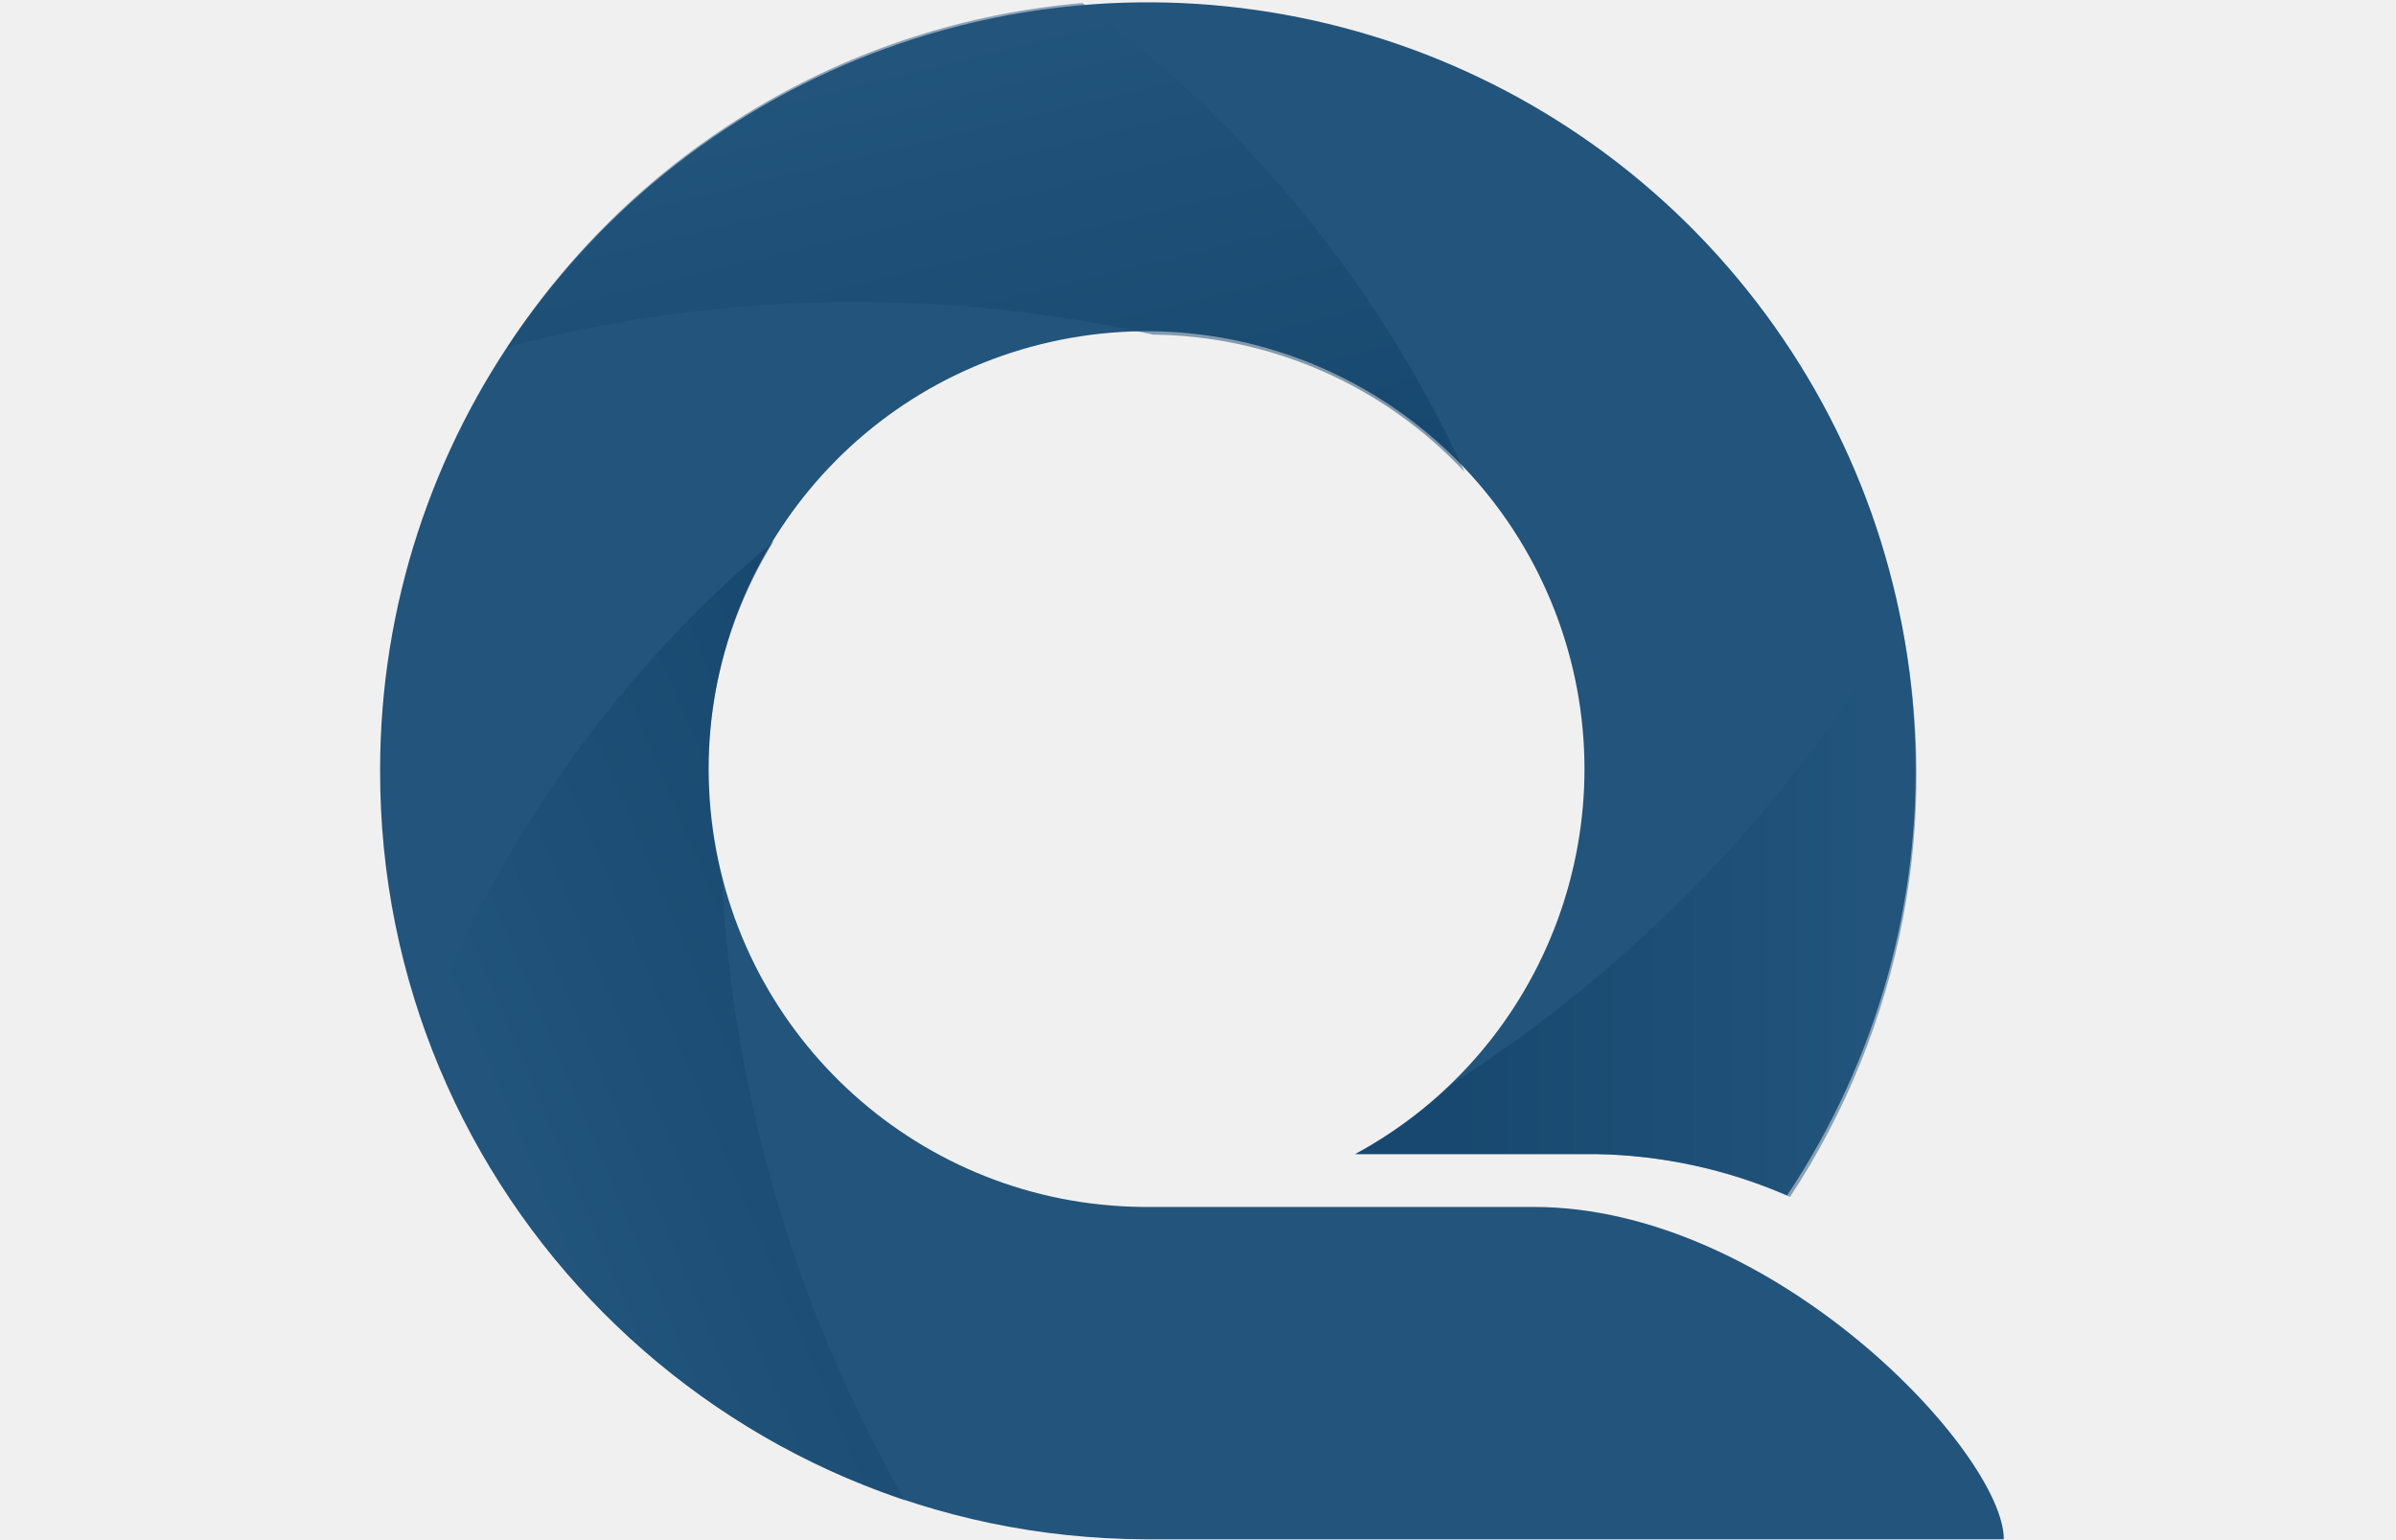
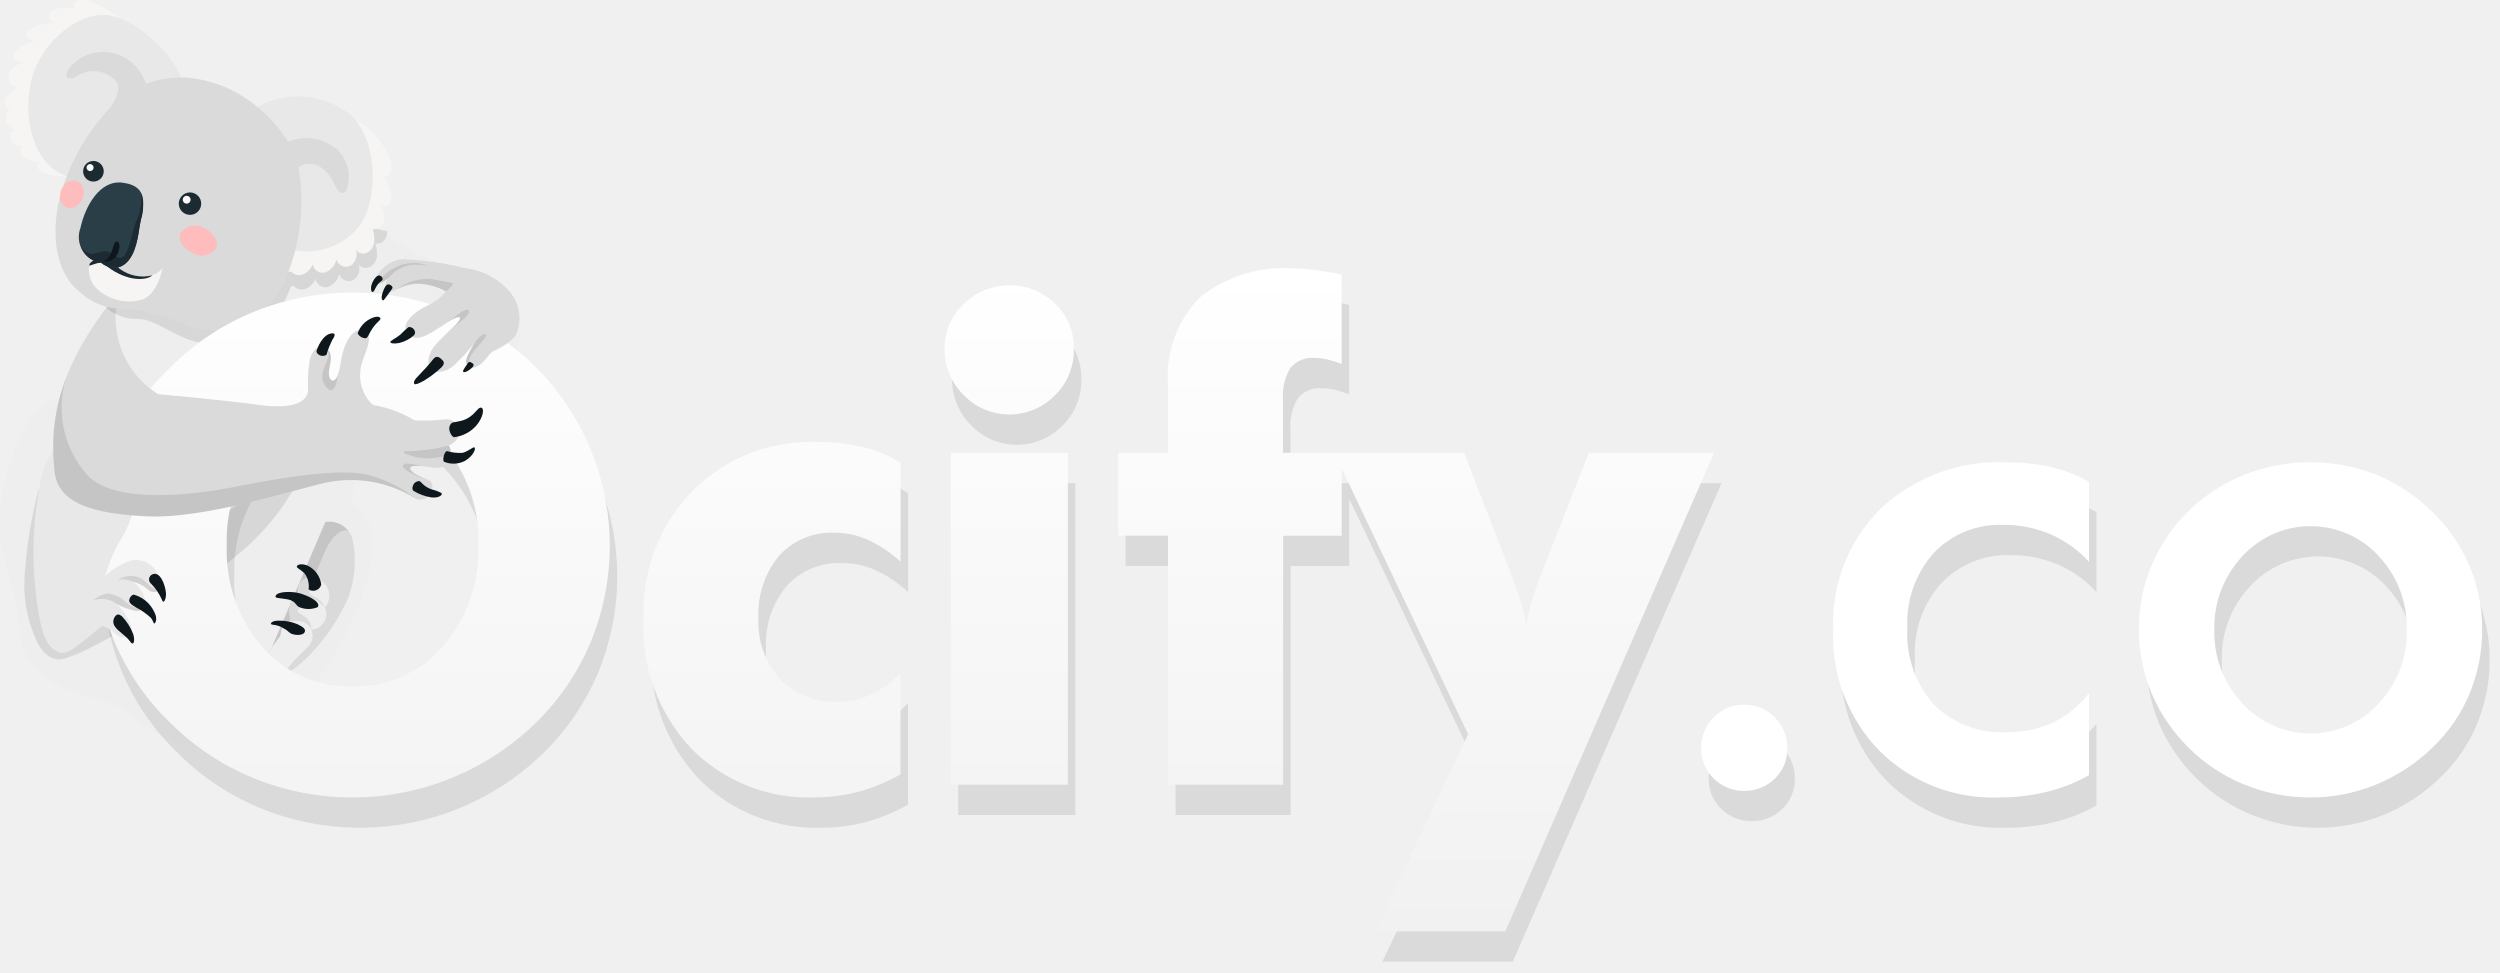
- <svg xmlns="http://www.w3.org/2000/svg" xmlns:xlink="http://www.w3.org/1999/xlink" width="40" height="25.7" viewBox="0 0 40 25.7">
+ <svg xmlns="http://www.w3.org/2000/svg" width="121.195" height="47.124" viewBox="0 0 121.195 47.124">
  <defs>
-     <linearGradient id="linear-gradient" x1="0.906" y1="0.743" x2="0.193" y2="0.743" gradientUnits="objectBoundingBox">
-       <stop offset="0" stop-color="#22547c" />
-       <stop offset="1" stop-color="#0e3c61" />
+     <linearGradient id="linear-gradient" x1="0.5" x2="0.5" y2="1" gradientUnits="objectBoundingBox">
+       <stop offset="0" stop-color="#fff" />
+       <stop offset="1" stop-color="#f1f1f1" />
    </linearGradient>
-     <linearGradient id="linear-gradient-2" x1="0.367" y1="0.156" x2="0.779" y2="0.997" xlink:href="#linear-gradient" />
-     <linearGradient id="linear-gradient-3" x1="0.26" y1="0.715" x2="0.846" y2="0.216" xlink:href="#linear-gradient" />
  </defs>
-   <g id="oc_logo1" data-name="oc logo1" transform="translate(16924 -4360)">
-     <rect id="Rectangle_165" data-name="Rectangle 165" width="40" height="25.7" transform="translate(-16924 4360)" fill="#e2c756" opacity="0" />
-     <g id="Group_16418" data-name="Group 16418" transform="translate(-16917.654 4360)">
-       <g id="Group_16370" data-name="Group 16370" transform="translate(0 0)">
-         <path id="Union_161" data-name="Union 161" d="M12.825,25.7h0ZM0,12.85a12.818,12.818,0,1,1,23.489,7.109,8.4,8.4,0,0,0-3.2-.69H16.277a7.31,7.31,0,1,0-3.555.882h6.534c4.015,0,7.851,4.117,7.851,5.549H12.774A12.818,12.818,0,0,1,0,12.85Z" fill="#22547c" />
-         <path id="Path_4453" data-name="Path 4453" d="M10721.249,13446.667a12.814,12.814,0,0,0,1.841-9.667,23.133,23.133,0,0,1-7.479,7.775,7.526,7.526,0,0,1-1.61,1.176h4A8.229,8.229,0,0,1,10721.249,13446.667Z" transform="translate(-10697.711 -13426.683)" opacity="0.49" fill="url(#linear-gradient)" />
-         <path id="Path_4455" data-name="Path 4455" d="M9615.6,12634a12.748,12.748,0,0,0-9.6,5.741,22.838,22.838,0,0,1,10.778-.205,7.235,7.235,0,0,1,5.2,2.289A20.174,20.174,0,0,0,9615.6,12634Z" transform="translate(-9603.875 -12633.949)" opacity="0.49" fill="url(#linear-gradient-2)" />
-         <path id="Path_4456" data-name="Path 4456" d="M9499,13345.158a12.86,12.86,0,0,0,8,7.852,23.4,23.4,0,0,1-3.057-10.4,7.245,7.245,0,0,1,.871-5.614A19.88,19.88,0,0,0,9499,13345.158Z" transform="translate(-9498.241 -13327.961)" opacity="0.49" fill="url(#linear-gradient-3)" />
+   <g id="Group_44236" data-name="Group 44236" transform="translate(-40.524 -5.54)">
+     <g id="Group_42995" data-name="Group 42995" transform="translate(40.524 5.54)">
+       <g id="Group_42982" data-name="Group 42982" transform="translate(0.229 0)">
+         <path id="Path_19328" data-name="Path 19328" d="M581.465,1235.666a4.05,4.05,0,0,0-1.541-.841.991.991,0,0,0-.321-.03.392.392,0,0,0-.277.148.248.248,0,0,0,0,.3,1.687,1.687,0,0,0-.989.016.364.364,0,0,0-.245.3c0,.177.176.308.325.36a2.319,2.319,0,0,0-1.226.285.377.377,0,0,0-.183.173.278.278,0,0,0,.195.331.8.8,0,0,0,.424-.014,2.678,2.678,0,0,0-1.033.459.443.443,0,0,0-.227.343.324.324,0,0,0,.263.271.957.957,0,0,0,.4-.025,2.041,2.041,0,0,0-.616.291.694.694,0,0,0-.292.587.427.427,0,0,0,.467.389c-.218.157-.286.2-.42.315a.6.6,0,0,0-.236.447c0,.174.186.342.344.273a.559.559,0,0,0,.215,1.048c-.221.07-.374.254-.286.468a.6.6,0,0,0,.6.3.329.329,0,0,0,.046.552,1.362,1.362,0,0,0,.74.251.277.277,0,0,0,.01.37.7.7,0,0,0,.355.189,3.537,3.537,0,0,0,1.086.133Z" transform="translate(-575.933 -1234.793)" fill="#f6f5f4" fill-rule="evenodd" />
+         <path id="Path_19329" data-name="Path 19329" d="M585.022,1239.046c-.116-.936-1.839-2.774-3.345-3.136s-3.533,1.254-3.951,3.251.293,4.133,1.848,4.537a17.851,17.851,0,0,1,5.448-4.652Z" transform="translate(-576.467 -1235.133)" fill="#e8e8e8" fill-rule="evenodd" />
+         <path id="Path_19330" data-name="Path 19330" d="M580.548,1239.169a2.147,2.147,0,0,1,2.737-.328c.8.512,1.53,2.065.561,3.048s-2.287,1.193-2.44.995,1.814-2.208,1.376-2.907a1.445,1.445,0,0,0-1.954-.307C580.39,1239.926,580.117,1239.7,580.548,1239.169Z" transform="translate(-577.334 -1235.973)" fill="#dadada" fill-rule="evenodd" />
+       </g>
+       <path id="Path_19331" data-name="Path 19331" d="M597.408,1259.251c1.834-.9,1.836-1.962,2.61-2.267s1.034-1.247.671-2.559c-1-2.266-2.737-1.472-4.94-2.632-1.685-.888-3.15-2.274-5.611-2.109-1.666.113-7.087,1.2-8.866,4.7a21.96,21.96,0,0,0-2,4.679s-.279-.455-1.289-.1-2.3,3.391-2.386,5.6.747,3.42.867,4.629.017,2.063,1.234,3.067,3.292,1.217,3.857,1.645,2.2,1.934,3.762,1.784a2.679,2.679,0,0,0,1.053-.247,10.569,10.569,0,0,0,4.416-2.7c1.613-1.854,4.392-7.55,1.8-8.832a19.874,19.874,0,0,0,.414-2.087c.092-.636,1.025-1.557,1.025-2.257C594.03,1257.761,595.573,1260.15,597.408,1259.251Z" transform="translate(-575.597 -1239.536)" fill="#eeeeef" fill-rule="evenodd" />
+       <path id="Path_19332" data-name="Path 19332" d="M598.331,1260.956a7.467,7.467,0,0,0-1.34-5.7,9.482,9.482,0,0,1,2.064,2.611l3.085-4.939Z" transform="translate(-582.416 -1240.572)" fill-rule="evenodd" opacity="0.1" />
+       <path id="Path_19333" data-name="Path 19333" d="M596.3,1251.96a1.476,1.476,0,0,0-.079-.62c.255.085.523-.158.567-.427a.773.773,0,0,0,.007-.173c-.729-.063-2.379-.96-3.8-1.047l-.285.446c.006-.152.008-.3.008-.453a1.284,1.284,0,0,0-.142.005c-1.666.113-7.564,1.228-9.343,4.732a1.769,1.769,0,0,0,1.4.569c.927,0,1.714.8,2.88,1.118a3.767,3.767,0,0,0,4.314-1.967,6.958,6.958,0,0,0,.3-.718.842.842,0,0,0,.143-.025.522.522,0,0,0,.606.132.906.906,0,0,0,.449-.473.479.479,0,0,0,.622.383.866.866,0,0,0,.523-.62.482.482,0,0,0,.685.295.644.644,0,0,0,.261-.758.445.445,0,0,0,.563.115A.676.676,0,0,0,596.3,1251.96Z" transform="translate(-578.029 -1239.54)" fill-rule="evenodd" opacity="0.1" />
+       <g id="Group_42983" data-name="Group 42983" transform="translate(12.468 4.669)">
+         <path id="Path_19334" data-name="Path 19334" d="M599.764,1248.591c.255.085.523-.158.566-.428a1.41,1.41,0,0,0-.177-.774.251.251,0,0,0,.349.043.469.469,0,0,0,.168-.343,1.735,1.735,0,0,0-.37-1.042c.171.056.336-.115.373-.29a1.477,1.477,0,0,0-.173-.806,4.052,4.052,0,0,0-1.612-1.689l-4.151,6.488a.848.848,0,0,0,1.069.9.523.523,0,0,0,.606.132.911.911,0,0,0,.449-.473.479.479,0,0,0,.622.382.867.867,0,0,0,.524-.62.481.481,0,0,0,.684.3.644.644,0,0,0,.261-.758.445.445,0,0,0,.564.116.676.676,0,0,0,.324-.513A1.465,1.465,0,0,0,599.764,1248.591Z" transform="translate(-594.166 -1242.161)" fill="#f6f5f4" fill-rule="evenodd" />
+         <path id="Path_19335" data-name="Path 19335" d="M593.9,1242.154a4.067,4.067,0,0,1,4.562.427c1.237,1.149,1.334,3.864.487,5.224a3.223,3.223,0,0,1-3.246,1.3C595.714,1247.516,595.773,1243.51,593.9,1242.154Z" transform="translate(-593.9 -1241.646)" fill="#e8e8e8" fill-rule="evenodd" />
+         <path id="Path_19336" data-name="Path 19336" d="M595.664,1244.937a2.3,2.3,0,0,1,2.581.187,1.819,1.819,0,0,1,.552,1.924c-.148.411-.431.27-.623-.207-.255-.631-1.226-1.61-2.14-.414C596.031,1246.427,595.341,1245.395,595.664,1244.937Z" transform="translate(-594.435 -1242.598)" fill="#dadada" fill-rule="evenodd" />
+       </g>
+       <path id="Path_19337" data-name="Path 19337" d="M587.045,1240.531a4.747,4.747,0,0,0-4.54.946,9.929,9.929,0,0,0-2.839,5.033c-.341,1.808.043,3.4,1.036,4.184a3.187,3.187,0,0,0,2.483.836,14.123,14.123,0,0,1,3.028.893c1.688.456,3.176-.114,4.314-1.967a9.61,9.61,0,0,0,.838-5.535C591.194,1243.228,589.165,1241.068,587.045,1240.531Z" transform="translate(-576.855 -1236.555)" fill="#dadada" fill-rule="evenodd" />
+       <path id="Path_19338" data-name="Path 19338" d="M590.151,1251.946a.836.836,0,0,1-1.122.236c-.473-.2-.747-.639-.6-.975a.837.837,0,0,1,1.122-.236C590.023,1251.173,590.29,1251.607,590.151,1251.946Z" transform="translate(-579.674 -1239.914)" fill="#ffbcbc" fill-rule="evenodd" />
+       <path id="Path_19339" data-name="Path 19339" d="M581,1248.323a.727.727,0,0,1-.663.658.552.552,0,0,1-.455-.7.727.727,0,0,1,.663-.657.552.552,0,0,1,.455.7Z" transform="translate(-576.959 -1238.883)" fill="#ffbcbc" fill-rule="evenodd" />
+       <g id="Group_42984" data-name="Group 42984" transform="translate(4.023 7.801)">
+         <path id="Path_19340" data-name="Path 19340" d="M582.468,1246.943a.5.5,0,1,1-.265-.659A.5.5,0,0,1,582.468,1246.943Z" transform="translate(-581.503 -1246.243)" fill="#1c2a32" fill-rule="evenodd" />
+         <path id="Path_19341" data-name="Path 19341" d="M582.087,1246.706a.17.17,0,1,1-.089-.222A.169.169,0,0,1,582.087,1246.706Z" transform="translate(-581.586 -1246.317)" fill="#fbf9f9" fill-rule="evenodd" />
+       </g>
+       <g id="Group_42985" data-name="Group 42985" transform="translate(8.668 9.328)">
+         <path id="Path_19342" data-name="Path 19342" d="M589.366,1249.238a.543.543,0,1,1-.287-.709.543.543,0,0,1,.287.709Z" transform="translate(-588.322 -1248.484)" fill="#1c2a32" fill-rule="evenodd" />
+         <path id="Path_19343" data-name="Path 19343" d="M588.967,1248.989a.191.191,0,1,1,0-.146.191.191,0,0,1,0,.146Z" transform="translate(-588.41 -1248.562)" fill="#fbf9f9" fill-rule="evenodd" />
+       </g>
+       <path id="Path_19344" data-name="Path 19344" d="M583.4,1253.66c.645.494,1.741.538,2.1-.042,0,0-.233,1.311-1.01,1.552a2.316,2.316,0,0,1-2.119-.473,1.288,1.288,0,0,1-.416-1.276S582.591,1252.642,583.4,1253.66Z" transform="translate(-577.614 -1240.64)" fill="#f6f5f4" fill-rule="evenodd" />
+       <path id="Path_19345" data-name="Path 19345" d="M583.408,1253.659c-.81-1.025-1.441-.236-1.441-.236a1.007,1.007,0,0,0-.023.1,6.324,6.324,0,0,1,.627-.186,2.959,2.959,0,0,0,1.336.766c.818.189,1.1-.117,1.1-.117h0A1.892,1.892,0,0,1,583.408,1253.659Z" transform="translate(-577.62 -1240.639)" fill="#1c2a32" fill-rule="evenodd" />
+       <path id="Path_19346" data-name="Path 19346" d="M583.331,1247.787c-1.1-.147-1.814,1.146-2.039,2.193a1.254,1.254,0,0,0,1,1.687.982.982,0,0,0,.919.2c.682-.283.843-1.233.946-1.955C584.283,1249.1,584.761,1247.969,583.331,1247.787Z" transform="translate(-577.391 -1238.931)" fill="#2a3e48" fill-rule="evenodd" />
+       <path id="Path_19347" data-name="Path 19347" d="M584.246,1249.841v0a2.138,2.138,0,0,0,.015-1.3,2.671,2.671,0,0,1-.26,1.408c-.2.547-.332,1.514-.644,1.688s-.352-.233-.817-.281c-.2-.021-.377.1-.619.129a.62.62,0,0,1-.616-.493,1.163,1.163,0,0,0,1.015.918.982.982,0,0,0,.919.2c.682-.283.843-1.233.946-1.955.009-.059.02-.12.032-.182C584.229,1249.928,584.237,1249.88,584.246,1249.841Z" transform="translate(-577.417 -1239.175)" fill="#1c2a32" fill-rule="evenodd" />
+       <path id="Path_19348" data-name="Path 19348" d="M582.914,1252.951c.552-.188.447-.99.675-.964s.133.544-.093.789A.679.679,0,0,1,582.914,1252.951Z" transform="translate(-577.929 -1240.274)" fill="#0e171c" fill-rule="evenodd" />
+       <g id="Group_42986" data-name="Group 42986" transform="translate(11.927 25.284)">
+         <path id="Path_19349" data-name="Path 19349" d="M597.926,1275.91a5.036,5.036,0,0,0,.311-3.266,1.191,1.191,0,0,0-1.288-.71l-3.843,9.007a5.356,5.356,0,0,0,2.419-1.5A15.969,15.969,0,0,0,597.926,1275.91Z" transform="translate(-593.105 -1271.909)" fill="#dadada" fill-rule="evenodd" />
+         <path id="Path_19350" data-name="Path 19350" d="M598.113,1272.43a1.145,1.145,0,0,0-1.164-.5l-3.843,9.006a53.178,53.178,0,0,0,3.785-7.486C597.188,1272.667,597.842,1272.083,598.113,1272.43Z" transform="translate(-593.105 -1271.907)" fill-rule="evenodd" opacity="0.1" />
+         <path id="Path_19351" data-name="Path 19351" d="M597.926,1277.18a12.143,12.143,0,0,1-3.02,4.592c-1.142.874-1.8.435-1.8.435s1.013-2.385,1.19-2.789.478-.565.5-.828.193-.6.478-.574c0,0-.288-1.009.385-1.183,0,0-.185-.757.394-.895a.883.883,0,0,1,1.095.83c-.04.49-.233.578-.233.578a.687.687,0,0,1-.062.756.746.746,0,0,1-.583.323.769.769,0,0,1-.195.868c-.315.33-1,.914-.979,1.158S596.93,1279.286,597.926,1277.18Z" transform="translate(-593.105 -1273.185)" fill="#eeeeef" fill-rule="evenodd" />
+         <path id="Path_19352" data-name="Path 19352" d="M596.826,1276.755a1.613,1.613,0,0,0,.468.113,1.235,1.235,0,0,1,.8.479c-.109-.366-.494-.52-.622-.591s-.158-.216,0-.212c.131,0,.1-.442.087-.619a.891.891,0,0,0-.33.014C596.77,1276.053,596.8,1276.557,596.826,1276.755Z" transform="translate(-594.287 -1273.186)" fill="#dadada" fill-rule="evenodd" />
+         <path id="Path_19353" data-name="Path 19353" d="M596.789,1278.455a.651.651,0,0,1,.467.394.68.68,0,0,0-.257-.576c-.188-.172-.473-.246-.394-.385s.252-.1.4-.079-.064-.466-.064-.466l-.3-.1v.015c-.673.173-.385,1.183-.385,1.183A1.417,1.417,0,0,1,596.789,1278.455Z" transform="translate(-594.091 -1273.608)" fill="#dadada" fill-rule="evenodd" />
+         <path id="Path_19354" data-name="Path 19354" d="M597.29,1276.164a.4.4,0,0,0,.614-.237,1.191,1.191,0,0,0-.651-.91c-.357-.149-.57-.022-.53.064s.263.157.422.379A1.077,1.077,0,0,1,597.29,1276.164Z" transform="translate(-594.257 -1272.877)" fill="#0e171c" fill-rule="evenodd" />
+         <path id="Path_19355" data-name="Path 19355" d="M597.25,1277.652a1.14,1.14,0,0,1-.933-.018c-.147-.1-.158-.294-.552-.363s-.662-.036-.532-.207.789-.195,1.2-.065S597.413,1277.408,597.25,1277.652Z" transform="translate(-593.774 -1273.504)" fill="#0e171c" fill-rule="evenodd" />
+         <path id="Path_19356" data-name="Path 19356" d="M596.5,1279.535c-.061.108-.321.152-.568.079-.207-.064-.151-.128-.437-.28a1.168,1.168,0,0,0-.543-.181c-.153-.012-.079-.192.282-.194a2.259,2.259,0,0,1,.93.172C596.453,1279.267,596.594,1279.385,596.5,1279.535Z" transform="translate(-593.669 -1274.154)" fill="#0e171c" fill-rule="evenodd" />
+       </g>
+       <path id="Path_19357" data-name="Path 19357" d="M591.258,1266.527s-6.7,5.089-7.139,4.7-1.51.079-1.391-.405a10.011,10.011,0,0,0,.466-2.705c-.061-.9-.5-1.567-1.964-2.31l-3.218,2.641a22.123,22.123,0,0,0-.648,3.923,6.55,6.55,0,0,0,.651,3.569c.485.768.971.824,1.577.552.7-.139,6.831-3.533,8.928-5.683A11.646,11.646,0,0,0,591.258,1266.527Z" transform="translate(-576.152 -1244.68)" fill-rule="evenodd" opacity="0.1" />
+       <g id="Group_42992" data-name="Group 42992" transform="translate(4.992 14.481)" opacity="0.09">
+         <path id="Union_177" data-name="Union 177" d="M26.354,15.634a8.235,8.235,0,0,1-2.7-1.772,8.349,8.349,0,0,1-1.814-2.65,7.921,7.921,0,0,1-.621-3.122,7.873,7.873,0,0,1,.631-3.127,7.978,7.978,0,0,1,1.8-2.622A8.194,8.194,0,0,1,26.339.6a8.743,8.743,0,0,1,6.388,0,8.309,8.309,0,0,1,2.7,1.784,8.093,8.093,0,0,1,1.814,2.632,7.807,7.807,0,0,1,.618,3.075,8.038,8.038,0,0,1-.614,3.138,7.649,7.649,0,0,1-1.795,2.6,8.622,8.622,0,0,1-2.76,1.805,8.417,8.417,0,0,1-3.187.614,8.332,8.332,0,0,1-3.151-.619ZM26.235,4.556a5.03,5.03,0,0,0-1.36,3.564,5.032,5.032,0,0,0,1.36,3.568,4.481,4.481,0,0,0,6.613,0,5.041,5.041,0,0,0,1.36-3.568,5.058,5.058,0,0,0-1.355-3.567,4.483,4.483,0,0,0-6.619,0ZM8.64,13.985A7.965,7.965,0,0,1,6.4,8.12,7.807,7.807,0,0,1,8.715,2.236,8.366,8.366,0,0,1,14.786,0,9.349,9.349,0,0,1,16.951.23,6.969,6.969,0,0,1,18.8.944V4.826a5.4,5.4,0,0,0-1.855-1.332,5.636,5.636,0,0,0-2.287-.461A4.422,4.422,0,0,0,11.267,4.4,5.112,5.112,0,0,0,9.994,8.036a5.157,5.157,0,0,0,1.283,3.706,4.653,4.653,0,0,0,3.549,1.341,5.222,5.222,0,0,0,2.239-.468A4.912,4.912,0,0,0,18.8,11.19v3.98a8.089,8.089,0,0,1-2.05.806,9.628,9.628,0,0,1-2.317.271A7.79,7.79,0,0,1,8.64,13.985ZM.6,15.324A1.971,1.971,0,0,1,0,13.867a2.083,2.083,0,0,1,.6-1.5,2.013,2.013,0,0,1,1.485-.617,2,2,0,0,1,1.485.62,2.083,2.083,0,0,1,.606,1.5,1.971,1.971,0,0,1-.6,1.457,2.05,2.05,0,0,1-1.485.6,2.057,2.057,0,0,1-1.488-.6Z" transform="translate(77.842 9.4)" stroke="rgba(0,0,0,0)" stroke-miterlimit="10" stroke-width="1" />
+         <path id="Union_176" data-name="Union 176" d="M62.018,32.143l4.525-9.561L60.414,9.7v3.258H57.575V25.029H51.994V12.955h-2.42V8.941h2.42V5.64a5.481,5.481,0,0,1,1.527-4.221A6.535,6.535,0,0,1,58.1,0a7.641,7.641,0,0,1,1.025.079c.394.049.826.125,1.285.217V4.633a5.284,5.284,0,0,0-.71-.223,2.82,2.82,0,0,0-.6-.07,1.381,1.381,0,0,0-1.169.478,2.591,2.591,0,0,0-.364,1.556V8.94h8.784L68.6,14.754c.19.49.349.941.478,1.36a9.469,9.469,0,0,1,.283,1.176,10.842,10.842,0,0,1,.278-1.192q.188-.61.473-1.341l2.279-5.814h6.072l-10.118,23.2ZM28.869,23.263a8.63,8.63,0,0,1-2.305-6.271,8.458,8.458,0,0,1,2.349-6.178,8.089,8.089,0,0,1,6.037-2.4,9.571,9.571,0,0,1,2.214.237,6.507,6.507,0,0,1,1.866.767v4.8a6.239,6.239,0,0,0-1.593-1.066,3.976,3.976,0,0,0-1.611-.338,3.419,3.419,0,0,0-2.686,1.116,4.388,4.388,0,0,0-1,3.03,4.13,4.13,0,0,0,1.038,2.948,3.632,3.632,0,0,0,2.784,1.1,3.888,3.888,0,0,0,1.621-.341,4.686,4.686,0,0,0,1.442-1.061v4.922a8.754,8.754,0,0,1-2.039.843,8.21,8.21,0,0,1-2.1.273A7.988,7.988,0,0,1,28.869,23.263ZM7.685,24.719a12.266,12.266,0,0,1-4.022-2.655A11.859,11.859,0,0,1,.928,18.111,12,12,0,0,1,0,13.411,11.758,11.758,0,0,1,3.666,4.758,12.262,12.262,0,0,1,7.688,2.1a12.785,12.785,0,0,1,9.578,0,12.4,12.4,0,0,1,4.049,2.654,12.266,12.266,0,0,1,2.691,13.368,11.919,11.919,0,0,1-2.691,3.938A12.73,12.73,0,0,1,7.685,24.72ZM8.094,8.511a7.126,7.126,0,0,0-1.73,4.9,7.156,7.156,0,0,0,1.7,4.923,5.6,5.6,0,0,0,4.4,1.93,5.6,5.6,0,0,0,4.372-1.942,7.122,7.122,0,0,0,1.729-4.912,7.084,7.084,0,0,0-1.751-4.9,5.608,5.608,0,0,0-4.351-1.957A5.6,5.6,0,0,0,8.094,8.511ZM41.46,25.029V8.942h5.678V25.029Zm.631-18.888a3.068,3.068,0,0,1-.927-2.225,2.952,2.952,0,0,1,.919-2.192,3.194,3.194,0,0,1,4.444-.017,2.968,2.968,0,0,1,.9,2.208,3.048,3.048,0,0,1-.919,2.242,3.087,3.087,0,0,1-4.422-.017Z" transform="translate(0.001 0)" stroke="rgba(0,0,0,0)" stroke-miterlimit="10" stroke-width="1" />
+       </g>
+       <g id="Group_42991" data-name="Group 42991" transform="translate(4.628 13.012)">
+         <path id="Union_177-2" data-name="Union 177" d="M26.354,15.634a8.235,8.235,0,0,1-2.7-1.772,8.349,8.349,0,0,1-1.814-2.65,7.921,7.921,0,0,1-.621-3.122,7.873,7.873,0,0,1,.631-3.127,7.978,7.978,0,0,1,1.8-2.622A8.194,8.194,0,0,1,26.339.6a8.743,8.743,0,0,1,6.388,0,8.309,8.309,0,0,1,2.7,1.784,8.093,8.093,0,0,1,1.814,2.632,7.807,7.807,0,0,1,.618,3.075,8.038,8.038,0,0,1-.614,3.138,7.649,7.649,0,0,1-1.795,2.6,8.622,8.622,0,0,1-2.76,1.805,8.417,8.417,0,0,1-3.187.614,8.332,8.332,0,0,1-3.151-.619ZM26.235,4.556a5.03,5.03,0,0,0-1.36,3.564,5.032,5.032,0,0,0,1.36,3.568,4.481,4.481,0,0,0,6.613,0,5.041,5.041,0,0,0,1.36-3.568,5.058,5.058,0,0,0-1.355-3.567,4.483,4.483,0,0,0-6.619,0ZM8.64,13.985A7.965,7.965,0,0,1,6.4,8.12,7.807,7.807,0,0,1,8.715,2.236,8.366,8.366,0,0,1,14.786,0,9.349,9.349,0,0,1,16.951.23,6.969,6.969,0,0,1,18.8.944V4.826a5.4,5.4,0,0,0-1.855-1.332,5.636,5.636,0,0,0-2.287-.461A4.422,4.422,0,0,0,11.267,4.4,5.112,5.112,0,0,0,9.994,8.036a5.157,5.157,0,0,0,1.283,3.706,4.653,4.653,0,0,0,3.549,1.341,5.222,5.222,0,0,0,2.239-.468A4.912,4.912,0,0,0,18.8,11.19v3.98a8.089,8.089,0,0,1-2.05.806,9.628,9.628,0,0,1-2.317.271A7.79,7.79,0,0,1,8.64,13.985ZM.6,15.324A1.971,1.971,0,0,1,0,13.867a2.083,2.083,0,0,1,.6-1.5,2.013,2.013,0,0,1,1.485-.617,2,2,0,0,1,1.485.62,2.083,2.083,0,0,1,.606,1.5,1.971,1.971,0,0,1-.6,1.457,2.05,2.05,0,0,1-1.485.6,2.057,2.057,0,0,1-1.488-.6Z" transform="translate(77.842 9.4)" fill="#fff" stroke="rgba(0,0,0,0)" stroke-miterlimit="10" stroke-width="1" />
+         <path id="Union_176-2" data-name="Union 176" d="M62.018,32.143l4.525-9.561L60.414,9.7v3.258H57.575V25.029H51.994V12.955h-2.42V8.941h2.42V5.64a5.481,5.481,0,0,1,1.527-4.221A6.535,6.535,0,0,1,58.1,0a7.641,7.641,0,0,1,1.025.079c.394.049.826.125,1.285.217V4.633a5.284,5.284,0,0,0-.71-.223,2.82,2.82,0,0,0-.6-.07,1.381,1.381,0,0,0-1.169.478,2.591,2.591,0,0,0-.364,1.556V8.94h8.784L68.6,14.754c.19.49.349.941.478,1.36a9.469,9.469,0,0,1,.283,1.176,10.842,10.842,0,0,1,.278-1.192q.188-.61.473-1.341l2.279-5.814h6.072l-10.118,23.2ZM28.869,23.263a8.63,8.63,0,0,1-2.305-6.271,8.458,8.458,0,0,1,2.349-6.178,8.089,8.089,0,0,1,6.037-2.4,9.571,9.571,0,0,1,2.214.237,6.507,6.507,0,0,1,1.866.767v4.8a6.239,6.239,0,0,0-1.593-1.066,3.976,3.976,0,0,0-1.611-.338,3.419,3.419,0,0,0-2.686,1.116,4.388,4.388,0,0,0-1,3.03,4.13,4.13,0,0,0,1.038,2.948,3.632,3.632,0,0,0,2.784,1.1,3.888,3.888,0,0,0,1.621-.341,4.686,4.686,0,0,0,1.442-1.061v4.922a8.754,8.754,0,0,1-2.039.843,8.21,8.21,0,0,1-2.1.273A7.988,7.988,0,0,1,28.869,23.263ZM7.685,24.719a12.266,12.266,0,0,1-4.022-2.655A11.859,11.859,0,0,1,.928,18.111,12,12,0,0,1,0,13.411,11.758,11.758,0,0,1,3.666,4.758,12.262,12.262,0,0,1,7.688,2.1a12.785,12.785,0,0,1,9.578,0,12.4,12.4,0,0,1,4.049,2.654,12.266,12.266,0,0,1,2.691,13.368,11.919,11.919,0,0,1-2.691,3.938A12.73,12.73,0,0,1,7.685,24.72ZM8.094,8.511a7.126,7.126,0,0,0-1.73,4.9,7.156,7.156,0,0,0,1.7,4.923,5.6,5.6,0,0,0,4.4,1.93,5.6,5.6,0,0,0,4.372-1.942,7.122,7.122,0,0,0,1.729-4.912,7.084,7.084,0,0,0-1.751-4.9,5.608,5.608,0,0,0-4.351-1.957A5.6,5.6,0,0,0,8.094,8.511ZM41.46,25.029V8.942h5.678V25.029Zm.631-18.888a3.068,3.068,0,0,1-.927-2.225,2.952,2.952,0,0,1,.919-2.192,3.194,3.194,0,0,1,4.444-.017,2.968,2.968,0,0,1,.9,2.208,3.048,3.048,0,0,1-.919,2.242,3.087,3.087,0,0,1-4.422-.017Z" transform="translate(0.001 0)" stroke="rgba(0,0,0,0)" stroke-miterlimit="10" stroke-width="1" fill="url(#linear-gradient)" />
+       </g>
+       <g id="Group_42988" data-name="Group 42988" transform="translate(1.619 20.934)">
+         <path id="Path_19366" data-name="Path 19366" d="M578.339,1267.815a17.311,17.311,0,0,0-.252,5.511c.2,1.784.458,2.412.845,2.726.42.341.726.2,1.344-.294l1.035-.829a1.739,1.739,0,0,1,.659.4c.363.344,1.007.106.651-.631a3.073,3.073,0,0,0-.625-.846,3.317,3.317,0,0,0,.956.354c.33.009.624-.34.31-.88-.27-.464-.484-.538-.484-.538a1.6,1.6,0,0,1,.743.375.394.394,0,0,0,.621-.063c.147-.241.01-.465-.158-.716a1.143,1.143,0,0,0-1.286-.622,3.122,3.122,0,0,0-1.236.746,7.069,7.069,0,0,1,.846-1.932C584.776,1266.167,579.414,1263.265,578.339,1267.815Z" transform="translate(-577.974 -1265.521)" fill="#e8e8e8" fill-rule="evenodd" />
+         <path id="Path_19367" data-name="Path 19367" d="M585.9,1276.379c-.158.079-.386-.124-.573-.321a1.013,1.013,0,0,0-.834-.27.951.951,0,0,0-.5.186,1.043,1.043,0,0,1,.71.086,1.6,1.6,0,0,1,.743.375.394.394,0,0,0,.674-.355A.551.551,0,0,1,585.9,1276.379Z" transform="translate(-579.89 -1268.792)" fill-rule="evenodd" opacity="0.1" />
+         <path id="Path_19368" data-name="Path 19368" d="M583.348,1277.526a3.313,3.313,0,0,0,.956.353.422.422,0,0,0,.412-.273c-.164.28-.638.055-.913-.158a1.471,1.471,0,0,0-.841-.423,1.321,1.321,0,0,0-.744.342,1.168,1.168,0,0,1,1.131.158Z" transform="translate(-579.326 -1269.188)" fill-rule="evenodd" opacity="0.1" />
+         <path id="Path_19369" data-name="Path 19369" d="M586.342,1275.66a.268.268,0,0,0-.029.453,2.644,2.644,0,0,1,.524.789c.068.214.208-.073.185-.345C586.989,1276.141,586.723,1275.455,586.342,1275.66Z" transform="translate(-580.596 -1268.74)" fill="#0e171c" fill-rule="evenodd" />
+         <path id="Path_19370" data-name="Path 19370" d="M585,1277.1a.326.326,0,0,0-.207.324c.028.112.112.167.328.3a3.25,3.25,0,0,1,.716.5c.138.177.119.273.168.278s.184-.222,0-.558A1.542,1.542,0,0,0,585,1277.1Z" transform="translate(-580.146 -1269.211)" fill="#0e171c" fill-rule="evenodd" />
+         <path id="Path_19371" data-name="Path 19371" d="M583.771,1278.583a.412.412,0,0,0-.029.524c.143.225.552.453.728.715s.256-.023.158-.346a2.55,2.55,0,0,0-.539-.862C583.906,1278.464,583.834,1278.52,583.771,1278.583Z" transform="translate(-579.787 -1269.663)" fill="#0e171c" fill-rule="evenodd" />
+       </g>
+       <g id="Group_42989" data-name="Group 42989" transform="translate(17.986 12.569)">
+         <path id="Path_19372" data-name="Path 19372" d="M606.645,1253.666a14.466,14.466,0,0,0-3.053-.425c-.788.079-1.364.868-1.235,1.113.114.138.316.032.592-.206,0,0-.283.424-.1.643s.745-.373,1.5-.37a3.139,3.139,0,0,1,1.4.377,2.747,2.747,0,0,1-.908.687c-.58.273-1.2.784-1.039,1.2s.535.451.991.237,1.047-.684,1.393-.828.266.066.047.305a13.681,13.681,0,0,0-1.083,1.081c-.286.388-.348.89-.15,1.081s.631.241,1.138-.184a8.907,8.907,0,0,0,1.012-1.115s-.508.793-.43.994c.107.275.228.316.546.173s.506-.565.768-.735a3.346,3.346,0,0,0,1.05-.7,1.961,1.961,0,0,0-.188-2.1A3.364,3.364,0,0,0,606.645,1253.666Z" transform="translate(-602.107 -1253.241)" fill="#dadada" fill-rule="evenodd" />
+         <path id="Path_19373" data-name="Path 19373" d="M609,1260.613c-.1-.063-.158-.105-.226,0s-.27.364-.226.408c.073.071.253-.039.394-.158S609.082,1260.668,609,1260.613Z" transform="translate(-604.083 -1255.572)" fill="#0e171c" fill-rule="evenodd" />
+         <path id="Path_19374" data-name="Path 19374" d="M602.96,1254.235a1.9,1.9,0,0,1,1.051-.638,4.43,4.43,0,0,1,.859.036,1.988,1.988,0,0,0-1.118-.079,2.264,2.264,0,0,0-1.172.724l-.213.167C602.481,1254.574,602.681,1254.472,602.96,1254.235Z" transform="translate(-602.116 -1253.326)" fill-rule="evenodd" opacity="0.1" />
+         <path id="Path_19375" data-name="Path 19375" d="M603.039,1255.038c-.117.043-.252.378-.278.552s.047.252.1.2.333-.466.406-.552S603.155,1255,603.039,1255.038Z" transform="translate(-602.24 -1253.814)" fill="#0e171c" fill-rule="evenodd" />
+         <path id="Path_19376" data-name="Path 19376" d="M602.46,1254.415c-.176-.108-.383.246-.437.442s-.006.327.033.338.091-.019.163-.193a.988.988,0,0,1,.334-.383A.17.17,0,0,0,602.46,1254.415Z" transform="translate(-601.999 -1253.61)" fill="#0e171c" fill-rule="evenodd" />
+         <path id="Path_19377" data-name="Path 19377" d="M604.523,1258.187a.273.273,0,0,0-.275-.118,4.638,4.638,0,0,0-.388.363c-.174.152-.5.3-.487.36s.158.1.443.043a1.65,1.65,0,0,0,.71-.376A.219.219,0,0,0,604.523,1258.187Z" transform="translate(-602.437 -1254.779)" fill="#0e171c" fill-rule="evenodd" />
+         <path id="Path_19378" data-name="Path 19378" d="M606.4,1260.315c-.158-.158-.282-.185-.428.007s-.52.605-.734.819-.2.316-.158.362.23-.031.479-.17a5.23,5.23,0,0,0,.845-.651C606.51,1260.568,606.561,1260.434,606.4,1260.315Z" transform="translate(-602.974 -1255.457)" fill="#0e171c" fill-rule="evenodd" />
+         <path id="Path_19379" data-name="Path 19379" d="M606.546,1254.907c.093-.115-.364-.115-.992-.261a2.445,2.445,0,0,0-1.718.5,2.3,2.3,0,0,1,.99-.28,3.141,3.141,0,0,1,1.4.377A1.806,1.806,0,0,0,606.546,1254.907Z" transform="translate(-602.585 -1253.685)" fill-rule="evenodd" opacity="0.1" />
+         <path id="Path_19380" data-name="Path 19380" d="M608.368,1256.84c-.225.017-.673.458-.893.587h0a2.59,2.59,0,0,1,.346-.189c.345-.145.266.065.047.305-.058.063-.141.143-.237.23h0s.32-.231.6-.482S608.593,1256.824,608.368,1256.84Z" transform="translate(-603.744 -1254.39)" fill-rule="evenodd" opacity="0.1" />
+         <path id="Path_19381" data-name="Path 19381" d="M609.192,1258.954s-.509.793-.43.994a.484.484,0,0,0,.132.209c-.071-.1-.011-.348.136-.6.21-.365.676-.748.695-.919S609.484,1258.567,609.192,1258.954Z" transform="translate(-604.152 -1254.937)" fill-rule="evenodd" opacity="0.1" />
+       </g>
+       <g id="Group_42990" data-name="Group 42990" transform="translate(2.578 14.88)">
+         <path id="Path_19382" data-name="Path 19382" d="M582.435,1256.71a4.37,4.37,0,0,0,2.039,4.153s3.162.28,4.848.518c2,.283,2.389-.308,2.425-.674a7.523,7.523,0,0,1,.064-1.425c.137-.66.468-.788.8-.624s.237.575.158.977.079.662.253.542.243-.449.342-1.048c.132-.788.588-1.539,1.054-1.341.514.218.207.764-.042,1.5a2.015,2.015,0,0,0,.367,1.956,2.975,2.975,0,0,0,1.814.868,8.756,8.756,0,0,0,1.885-.035.631.631,0,0,1,.626.746.812.812,0,0,1-.509.527.715.715,0,0,1-.051.818c-.319.416-.656.248-1.183.191s-.822.009-.518.283.89.307.955.575-.179.954-.817.71a5.892,5.892,0,0,0-4.7-.683c-1.169.269-5.552,1.662-8.237,1.549s-4.436-.62-4.563-2.233-.279-4.2,2.548-7.922A2.275,2.275,0,0,0,582.435,1256.71Z" transform="translate(-579.388 -1256.635)" fill="#dadada" fill-rule="evenodd" />
+         <path id="Path_19383" data-name="Path 19383" d="M594.71,1266.4c-1.313-.37-4.208.106-6.362.537s-5.914.885-7.286-.517a4.9,4.9,0,0,1-1.049-4.744,9.385,9.385,0,0,0-.565,4.482c.128,1.614,1.878,2.12,4.563,2.233s7.068-1.279,8.237-1.549a5.9,5.9,0,0,1,4.7.683,6.513,6.513,0,0,0-2.235-1.126Z" transform="translate(-579.383 -1258.243)" fill-rule="evenodd" opacity="0.1" />
+         <path id="Path_19384" data-name="Path 19384" d="M583.618,1256.978a2.626,2.626,0,0,1,.022-.271,2.327,2.327,0,0,1-.428-.072.452.452,0,0,1-.032.042A1.369,1.369,0,0,0,583.618,1256.978Z" transform="translate(-580.592 -1256.635)" fill-rule="evenodd" opacity="0.1" />
+         <path id="Path_19385" data-name="Path 19385" d="M598.585,1260.648a.8.8,0,0,0,.246.926c.228.175.411-.2.435-.636v0a.44.44,0,0,1-.136.182c-.171.119-.327-.141-.252-.542s.176-.81-.158-.977C599,1259.852,598.711,1260.2,598.585,1260.648Z" transform="translate(-585.485 -1257.58)" fill-rule="evenodd" opacity="0.1" />
+         <path id="Path_19386" data-name="Path 19386" d="M598.6,1259.559c-.274.144-.5-.074-.479-.188s.293-.83.752-.858c.15-.018.172.093.023.3A4.136,4.136,0,0,0,598.6,1259.559Z" transform="translate(-585.354 -1257.233)" fill="#0e171c" fill-rule="evenodd" />
+         <path id="Path_19387" data-name="Path 19387" d="M601.447,1258.37a.432.432,0,0,1-.4-.237,1.238,1.238,0,0,1,.623-.71c.408-.208.584-.035.421.1a2.039,2.039,0,0,0-.4.489C601.6,1258.149,601.548,1258.347,601.447,1258.37Z" transform="translate(-586.287 -1256.854)" fill="#0e171c" fill-rule="evenodd" />
+         <path id="Path_19388" data-name="Path 19388" d="M607.672,1264.557c-.244.244,0,.631.114.675a1.687,1.687,0,0,0,1.087-.557c.338-.394.411-.841.243-.875s-.27.315-.7.536C608.075,1264.509,607.76,1264.47,607.672,1264.557Z" transform="translate(-588.366 -1258.917)" fill="#0e171c" fill-rule="evenodd" />
+         <path id="Path_19389" data-name="Path 19389" d="M606.51,1266.49a7.958,7.958,0,0,1-2.12.277c-.263.038.15.2.563.3a2.932,2.932,0,0,0,1.662-.181A.746.746,0,0,0,606.51,1266.49Z" transform="translate(-587.326 -1259.776)" fill-rule="evenodd" opacity="0.1" />
+         <path id="Path_19390" data-name="Path 19390" d="M607.328,1266.811c-.129-.007-.248.432-.148.515a1.186,1.186,0,0,0,1.02-.047c.4-.237.528-.586.458-.642s-.258.165-.578.256A2.139,2.139,0,0,1,607.328,1266.811Z" transform="translate(-588.23 -1259.821)" fill="#0e171c" fill-rule="evenodd" />
+         <path id="Path_19391" data-name="Path 19391" d="M605.286,1269.03a.309.309,0,0,0-.3.184c-.058.136-.055.227.01.286a2.369,2.369,0,0,0,.877.32c.386.038.568-.143.473-.219a2.1,2.1,0,0,0-.473-.172C605.476,1269.29,605.359,1269.037,605.286,1269.03Z" transform="translate(-587.53 -1260.585)" fill="#0e171c" fill-rule="evenodd" />
+         <path id="Path_19392" data-name="Path 19392" d="M605.321,1268.491a1.98,1.98,0,0,1-.583-.3c-.285-.257-.043-.331.425-.292-.5-.119-.789-.178-.9-.029s.66.558,1.063.618Z" transform="translate(-587.308 -1260.189)" fill-rule="evenodd" opacity="0.1" />
      </g>
    </g>
  </g>
</svg>
